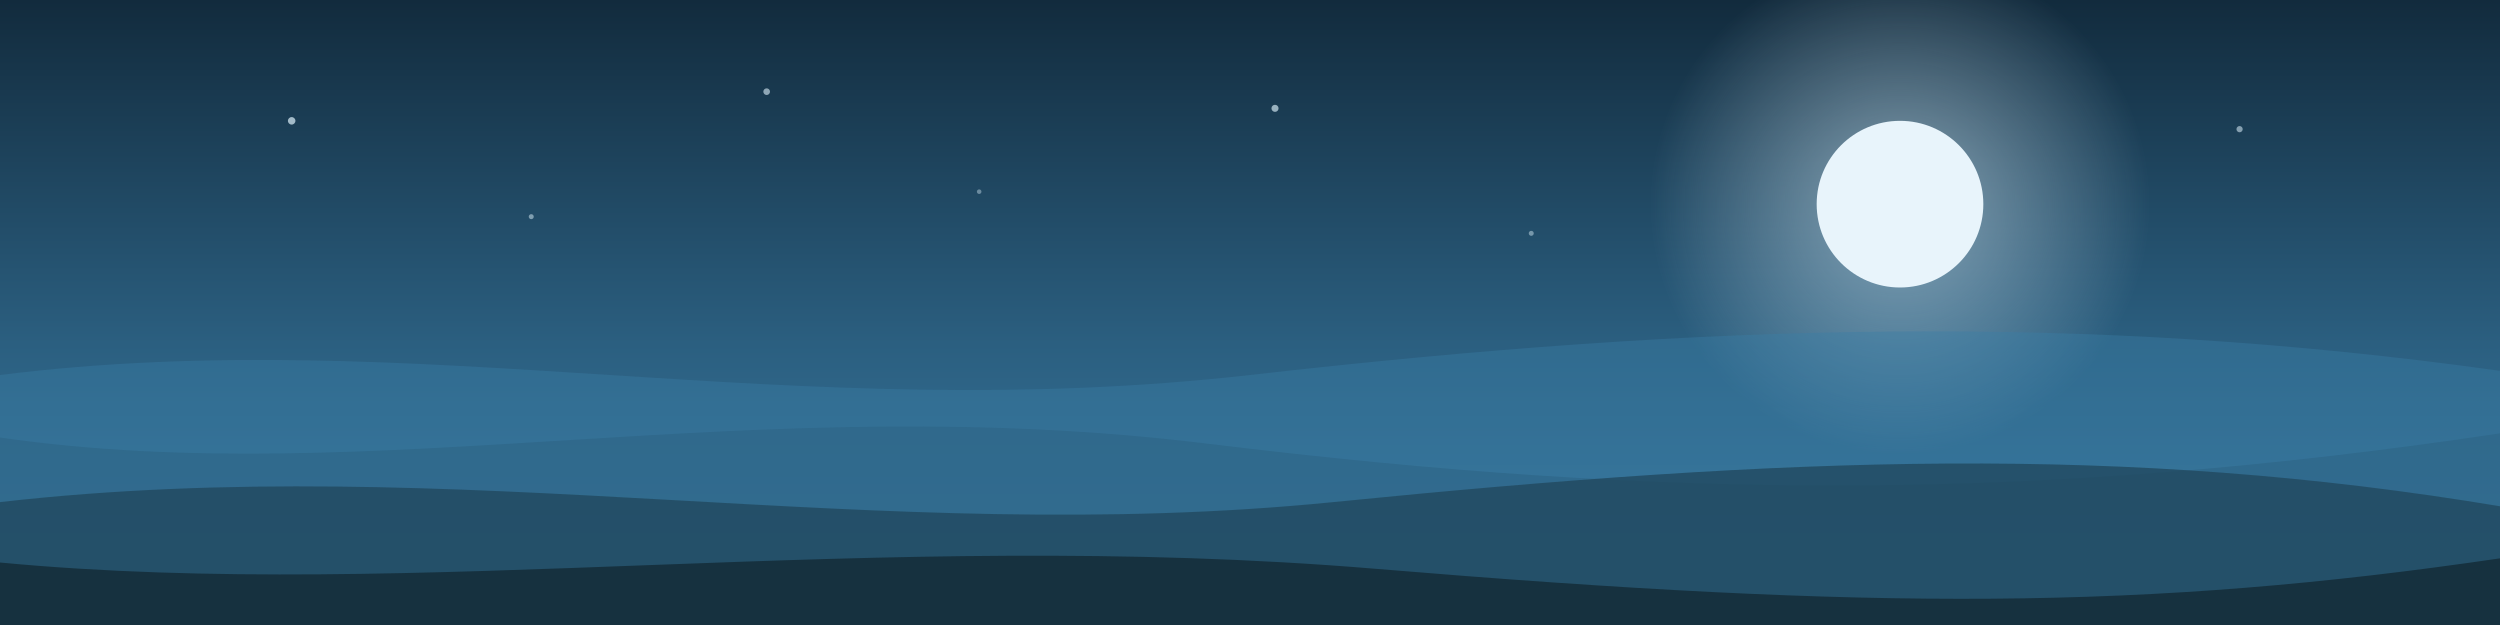
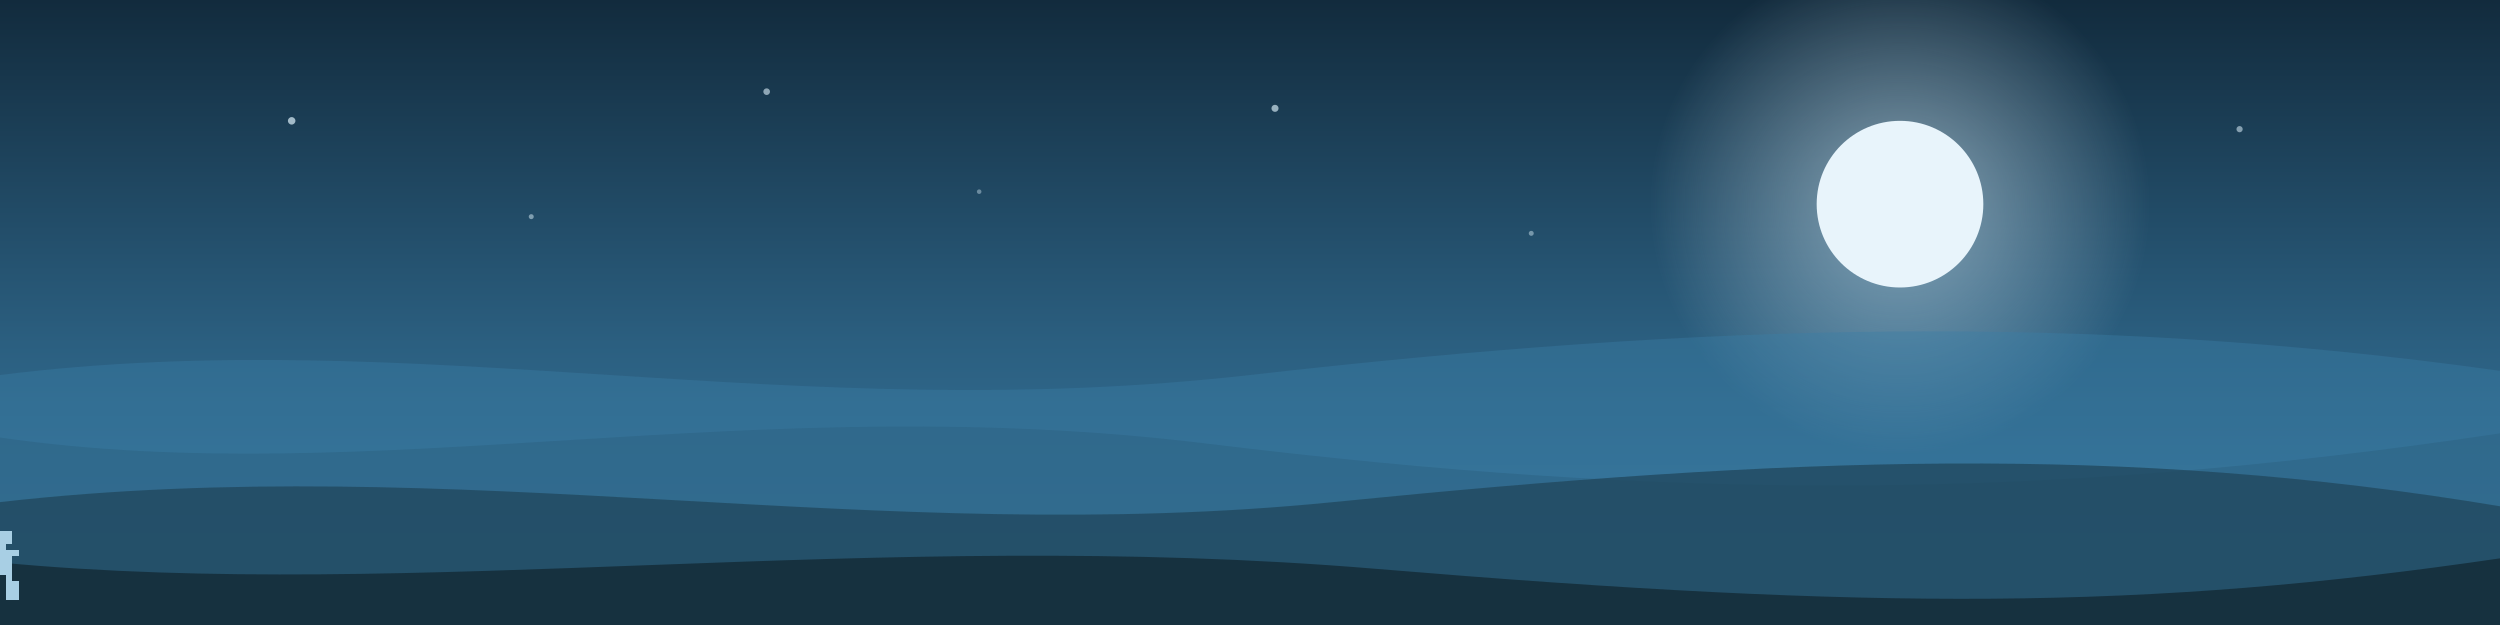
- <svg xmlns="http://www.w3.org/2000/svg" viewBox="0 0 1200 300" role="img" aria-label="Layered water at dusk">
+ <svg xmlns="http://www.w3.org/2000/svg" viewBox="0 0 1200 300" role="img" aria-label="Layered water at dusk with a figure walking along the near bank">
  <defs>
    <linearGradient id="sky" x1="0" y1="0" x2="0" y2="1">
      <stop offset="0%" stop-color="#122b3d" />
      <stop offset="55%" stop-color="#2b5f80" />
      <stop offset="100%" stop-color="#3a7ca5" />
    </linearGradient>
    <radialGradient id="glow" cx="50%" cy="50%" r="50%">
      <stop offset="0%" stop-color="#dceff9" stop-opacity="0.55" />
      <stop offset="100%" stop-color="#dceff9" stop-opacity="0" />
    </radialGradient>
+     <style>
+       /* Position: walk right, pause, walk back, pause. */
+       .walker { animation: stroll 30s linear infinite; }
+       @keyframes stroll {
+         0%   { transform: translateX(90px);   }
+         45%  { transform: translateX(1060px); }
+         50%  { transform: translateX(1060px); }
+         95%  { transform: translateX(90px);   }
+         100% { transform: translateX(90px);   }
+       }
+ 
+       /* Facing: flip at each end of the walk. Origin is x=0, which is
+          why the figure is drawn centred on zero. */
+       .facing { animation: turn 30s steps(1, end) infinite; }
+       @keyframes turn {
+         0%, 47%   { transform: scaleX(1);  }
+         48%, 100% { transform: scaleX(-1); }
+       }
+ 
+       /* Two leg frames cross-faded on a hard step = a 2-frame walk cycle. */
+       .fa, .fb { animation: flick .44s steps(1, end) infinite; }
+       .fb { animation-delay: -.22s; }
+       @keyframes flick { 0% { opacity: 1; } 50%, 100% { opacity: 0; } }
+ 
+       /* One-pixel bob, in sync with the stride. */
+       .guy { animation: bob .44s steps(1, end) infinite; }
+       @keyframes bob {
+         0%   { transform: translateY(0); }
+         50%, 100% { transform: translateY(-1.5px); }
+       }
+ 
+       @media (prefers-reduced-motion: reduce) {
+         .walker, .facing, .fa, .fb, .guy { animation: none; }
+         .walker { transform: translateX(420px); }
+         .fb { opacity: 0; }
+       }
+     </style>
  </defs>
  <rect width="1200" height="300" fill="url(#sky)" />
  <g fill="#dceff9">
    <circle cx="140" cy="58" r="1.8" opacity="0.7" />
    <circle cx="255" cy="104" r="1.2" opacity="0.5" />
    <circle cx="368" cy="44" r="1.6" opacity="0.6" />
    <circle cx="470" cy="92" r="1.1" opacity="0.4" />
    <circle cx="612" cy="52" r="1.7" opacity="0.65" />
    <circle cx="735" cy="112" r="1.2" opacity="0.45" />
    <circle cx="1075" cy="62" r="1.5" opacity="0.55" />
  </g>
  <circle cx="912" cy="98" r="120" fill="url(#glow)" />
  <circle cx="912" cy="98" r="40" fill="#e8f4fb" />
  <path d="M0 180 C 200 155, 380 205, 600 180 S 1000 150, 1200 178 L1200 300 L0 300 Z" fill="#3a7ca5" opacity="0.40" />
  <path d="M0 210 C 180 236, 360 186, 580 213 S 980 241, 1200 208 L1200 300 L0 300 Z" fill="#2d6485" opacity="0.60" />
  <path d="M0 241 C 220 216, 420 263, 640 241 S 1020 213, 1200 243 L1200 300 L0 300 Z" fill="#21495f" opacity="0.80" />
  <path d="M0 270 C 200 289, 420 253, 660 273 S 1030 293, 1200 268 L1200 300 L0 300 Z" fill="#16313f" />
+   <g transform="translate(0,288)">
+     <g class="walker">
+       <g class="facing">
+         <g class="guy" fill="#a8cfe4" shape-rendering="crispEdges">
+           <rect x="-3" y="-33" width="9" height="6" />
+           <rect x="0" y="-27" width="3" height="3" />
+           <rect x="-6" y="-24" width="15" height="3" />
+           <rect x="-3" y="-21" width="9" height="9" />
+           <g class="fa">
+             <rect x="-3" y="-12" width="3" height="3" />
+             <rect x="3" y="-12" width="3" height="3" />
+             <rect x="-6" y="-9" width="3" height="9" />
+             <rect x="6" y="-9" width="3" height="9" />
+           </g>
+           <g class="fb">
+             <rect x="-3" y="-12" width="3" height="12" />
+             <rect x="3" y="-12" width="3" height="12" />
+           </g>
+         </g>
+       </g>
+     </g>
+   </g>
</svg>
